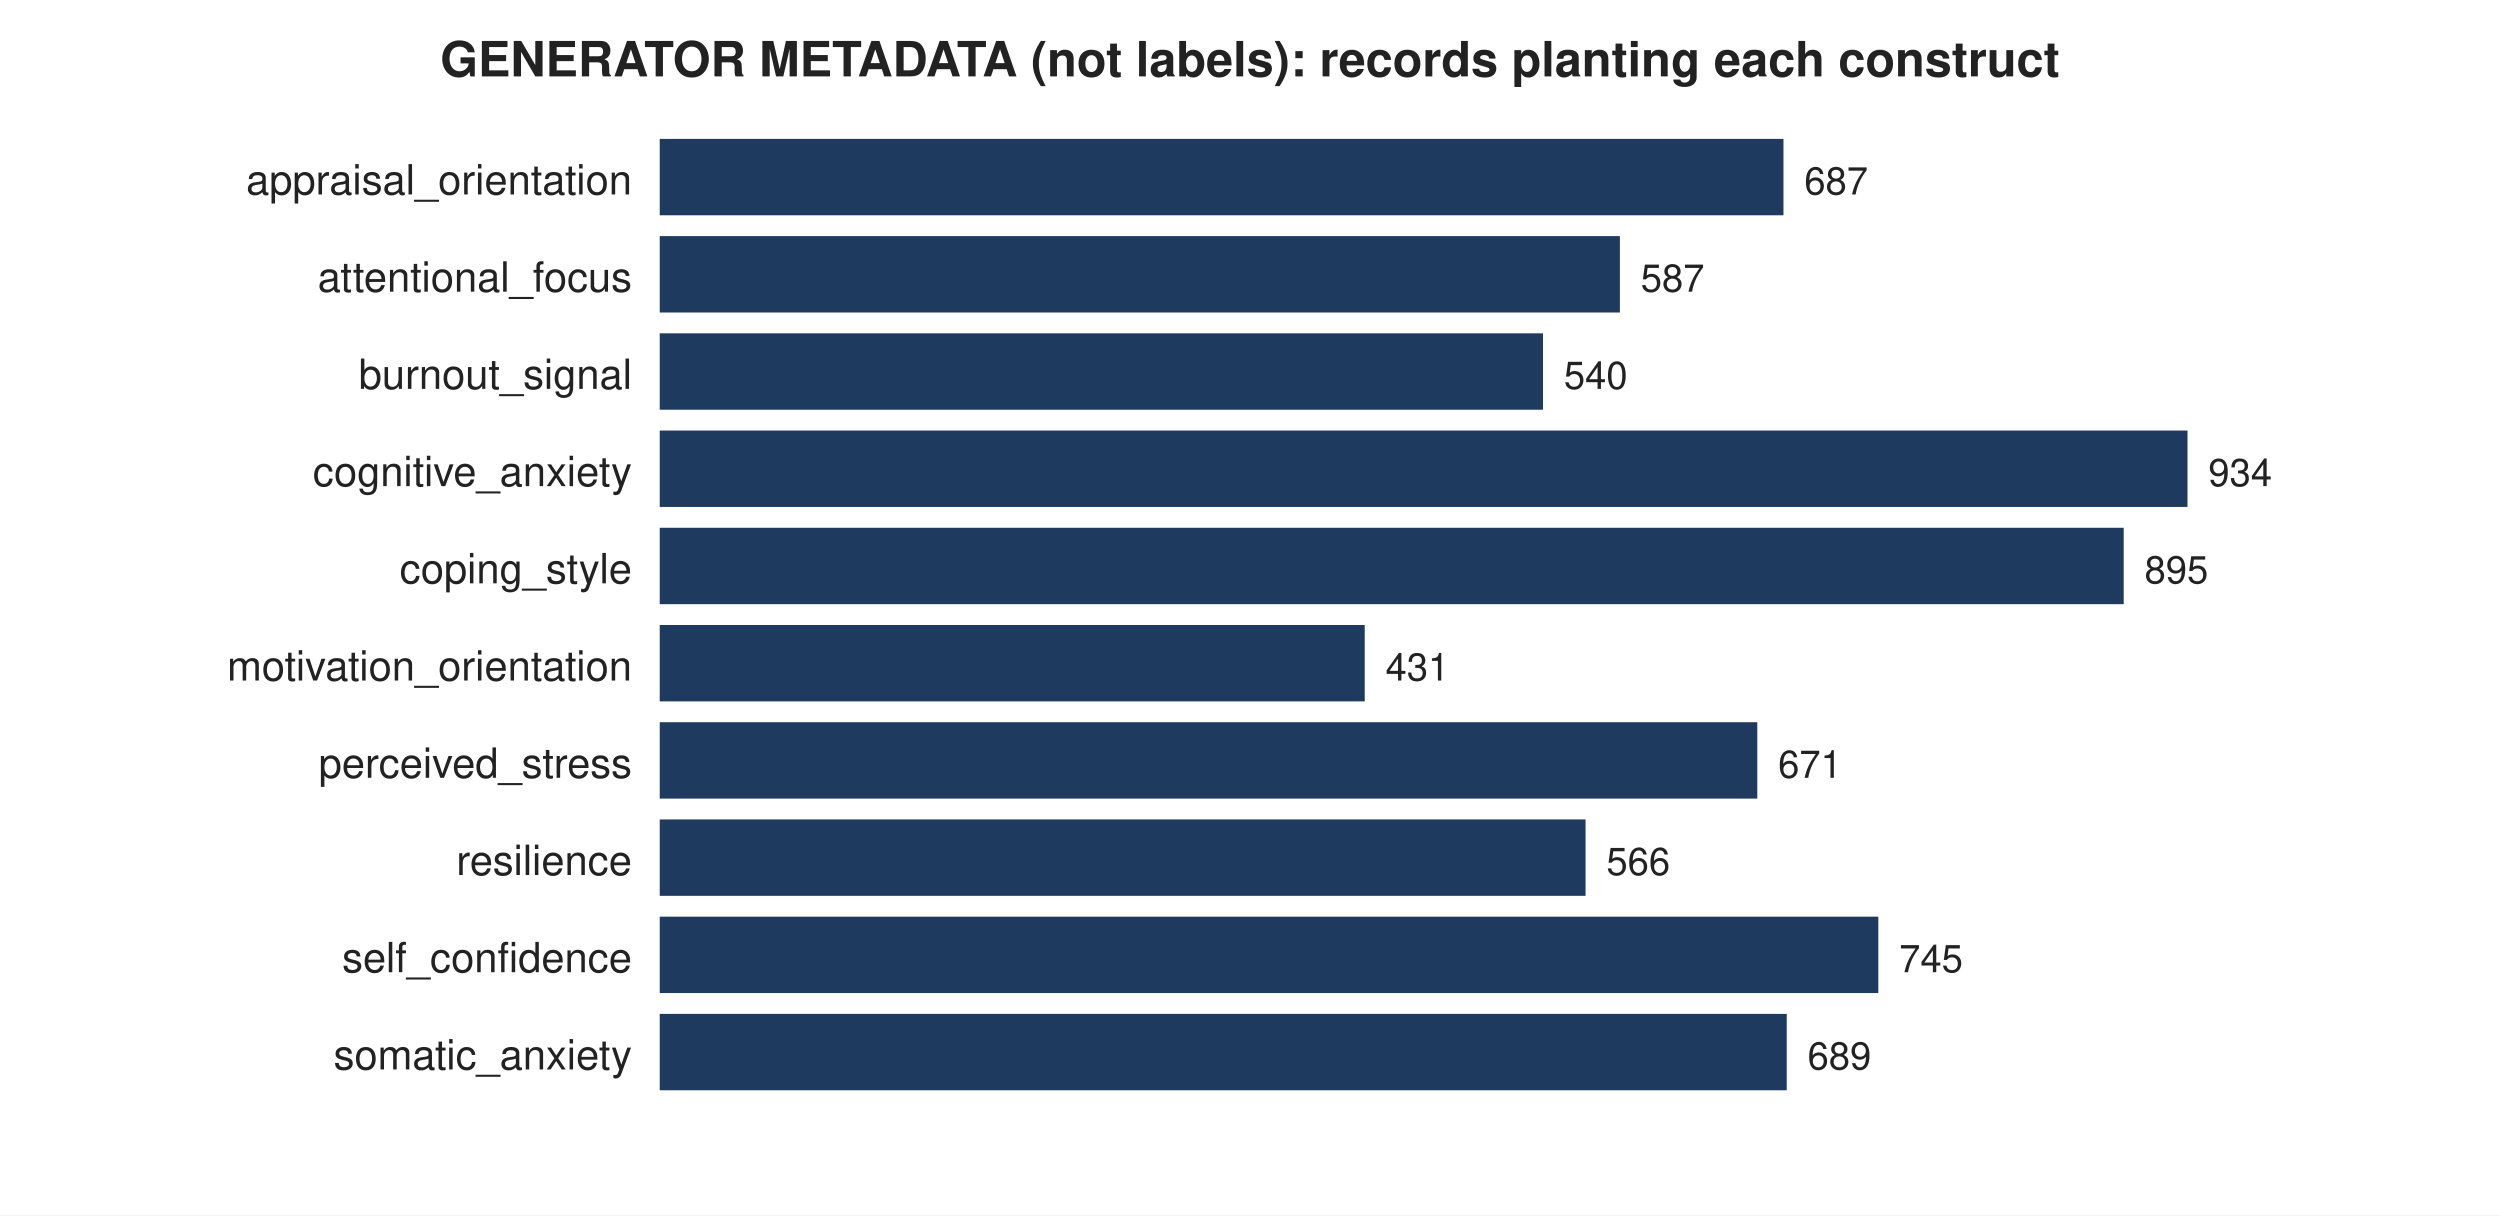
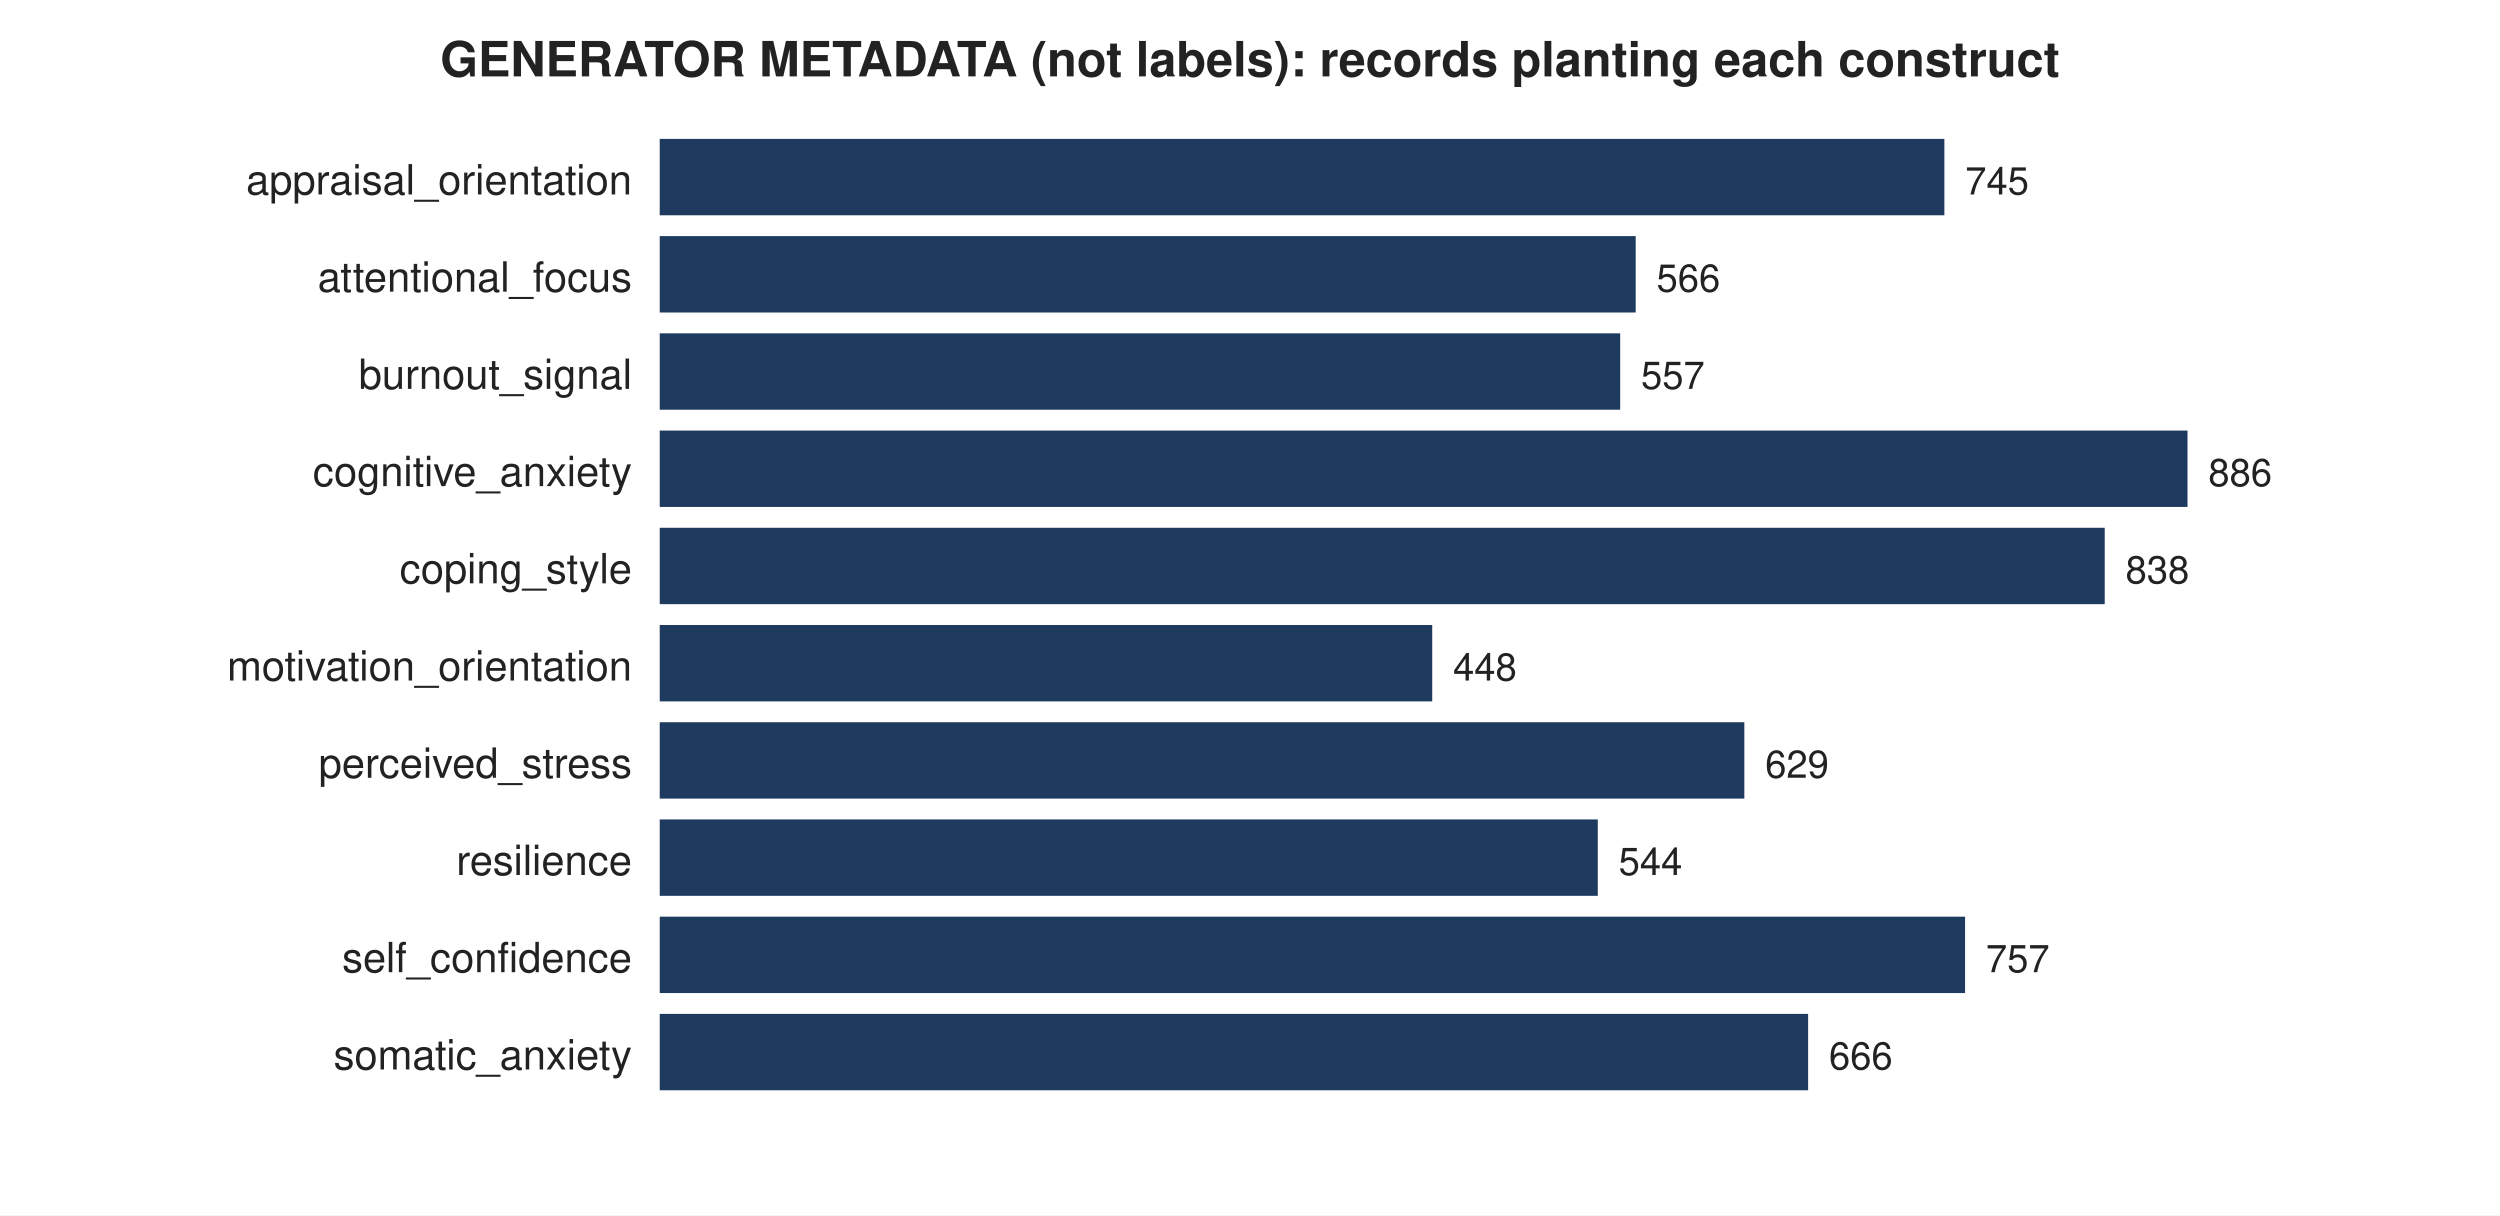
<svg xmlns="http://www.w3.org/2000/svg" width="720" height="350" viewBox="0 0 720 350" role="img">
  <rect width="720" height="350" fill="white" />
  <text x="360" y="22" text-anchor="middle" font-family="Helvetica,Arial,sans-serif" font-size="14" font-weight="bold" fill="#222222">GENERATOR METADATA (not labels): records planting each construct</text>
  <text x="182" y="56" text-anchor="end" font-family="Helvetica,Arial,sans-serif" font-size="12" fill="#222222">appraisal_orientation</text>
-   <rect x="190" y="40" width="323.64" height="22" fill="#1f3a5f" />
-   <text x="519.64" y="56" font-family="Helvetica,Arial,sans-serif" font-size="11" fill="#222222">687</text>
+   <rect x="190" y="40" width="369.98" height="22" fill="#1f3a5f" />
+   <text x="565.98" y="56" font-family="Helvetica,Arial,sans-serif" font-size="11" fill="#222222">745</text>
  <text x="182" y="84" text-anchor="end" font-family="Helvetica,Arial,sans-serif" font-size="12" fill="#222222">attentional_focus</text>
-   <rect x="190" y="68" width="276.53" height="22" fill="#1f3a5f" />
-   <text x="472.53" y="84" font-family="Helvetica,Arial,sans-serif" font-size="11" fill="#222222">587</text>
+   <rect x="190" y="68" width="281.08" height="22" fill="#1f3a5f" />
+   <text x="477.08" y="84" font-family="Helvetica,Arial,sans-serif" font-size="11" fill="#222222">566</text>
  <text x="182" y="112" text-anchor="end" font-family="Helvetica,Arial,sans-serif" font-size="12" fill="#222222">burnout_signal</text>
-   <rect x="190" y="96" width="254.39" height="22" fill="#1f3a5f" />
-   <text x="450.39" y="112" font-family="Helvetica,Arial,sans-serif" font-size="11" fill="#222222">540</text>
+   <rect x="190" y="96" width="276.61" height="22" fill="#1f3a5f" />
+   <text x="472.61" y="112" font-family="Helvetica,Arial,sans-serif" font-size="11" fill="#222222">557</text>
  <text x="182" y="140" text-anchor="end" font-family="Helvetica,Arial,sans-serif" font-size="12" fill="#222222">cognitive_anxiety</text>
  <rect x="190" y="124" width="440.00" height="22" fill="#1f3a5f" />
-   <text x="636.00" y="140" font-family="Helvetica,Arial,sans-serif" font-size="11" fill="#222222">934</text>
+   <text x="636.00" y="140" font-family="Helvetica,Arial,sans-serif" font-size="11" fill="#222222">886</text>
  <text x="182" y="168" text-anchor="end" font-family="Helvetica,Arial,sans-serif" font-size="12" fill="#222222">coping_style</text>
-   <rect x="190" y="152" width="421.63" height="22" fill="#1f3a5f" />
-   <text x="617.63" y="168" font-family="Helvetica,Arial,sans-serif" font-size="11" fill="#222222">895</text>
+   <rect x="190" y="152" width="416.16" height="22" fill="#1f3a5f" />
+   <text x="612.16" y="168" font-family="Helvetica,Arial,sans-serif" font-size="11" fill="#222222">838</text>
  <text x="182" y="196" text-anchor="end" font-family="Helvetica,Arial,sans-serif" font-size="12" fill="#222222">motivation_orientation</text>
-   <rect x="190" y="180" width="203.04" height="22" fill="#1f3a5f" />
-   <text x="399.04" y="196" font-family="Helvetica,Arial,sans-serif" font-size="11" fill="#222222">431</text>
+   <rect x="190" y="180" width="222.48" height="22" fill="#1f3a5f" />
+   <text x="418.48" y="196" font-family="Helvetica,Arial,sans-serif" font-size="11" fill="#222222">448</text>
  <text x="182" y="224" text-anchor="end" font-family="Helvetica,Arial,sans-serif" font-size="12" fill="#222222">perceived_stress</text>
-   <rect x="190" y="208" width="316.10" height="22" fill="#1f3a5f" />
-   <text x="512.10" y="224" font-family="Helvetica,Arial,sans-serif" font-size="11" fill="#222222">671</text>
+   <rect x="190" y="208" width="312.37" height="22" fill="#1f3a5f" />
+   <text x="508.37" y="224" font-family="Helvetica,Arial,sans-serif" font-size="11" fill="#222222">629</text>
  <text x="182" y="252" text-anchor="end" font-family="Helvetica,Arial,sans-serif" font-size="12" fill="#222222">resilience</text>
-   <rect x="190" y="236" width="266.64" height="22" fill="#1f3a5f" />
-   <text x="462.64" y="252" font-family="Helvetica,Arial,sans-serif" font-size="11" fill="#222222">566</text>
+   <rect x="190" y="236" width="270.16" height="22" fill="#1f3a5f" />
+   <text x="466.16" y="252" font-family="Helvetica,Arial,sans-serif" font-size="11" fill="#222222">544</text>
  <text x="182" y="280" text-anchor="end" font-family="Helvetica,Arial,sans-serif" font-size="12" fill="#222222">self_confidence</text>
-   <rect x="190" y="264" width="350.96" height="22" fill="#1f3a5f" />
-   <text x="546.96" y="280" font-family="Helvetica,Arial,sans-serif" font-size="11" fill="#222222">745</text>
+   <rect x="190" y="264" width="375.94" height="22" fill="#1f3a5f" />
+   <text x="571.94" y="280" font-family="Helvetica,Arial,sans-serif" font-size="11" fill="#222222">757</text>
  <text x="182" y="308" text-anchor="end" font-family="Helvetica,Arial,sans-serif" font-size="12" fill="#222222">somatic_anxiety</text>
-   <rect x="190" y="292" width="324.58" height="22" fill="#1f3a5f" />
-   <text x="520.58" y="308" font-family="Helvetica,Arial,sans-serif" font-size="11" fill="#222222">689</text>
+   <rect x="190" y="292" width="330.74" height="22" fill="#1f3a5f" />
+   <text x="526.74" y="308" font-family="Helvetica,Arial,sans-serif" font-size="11" fill="#222222">666</text>
</svg>
